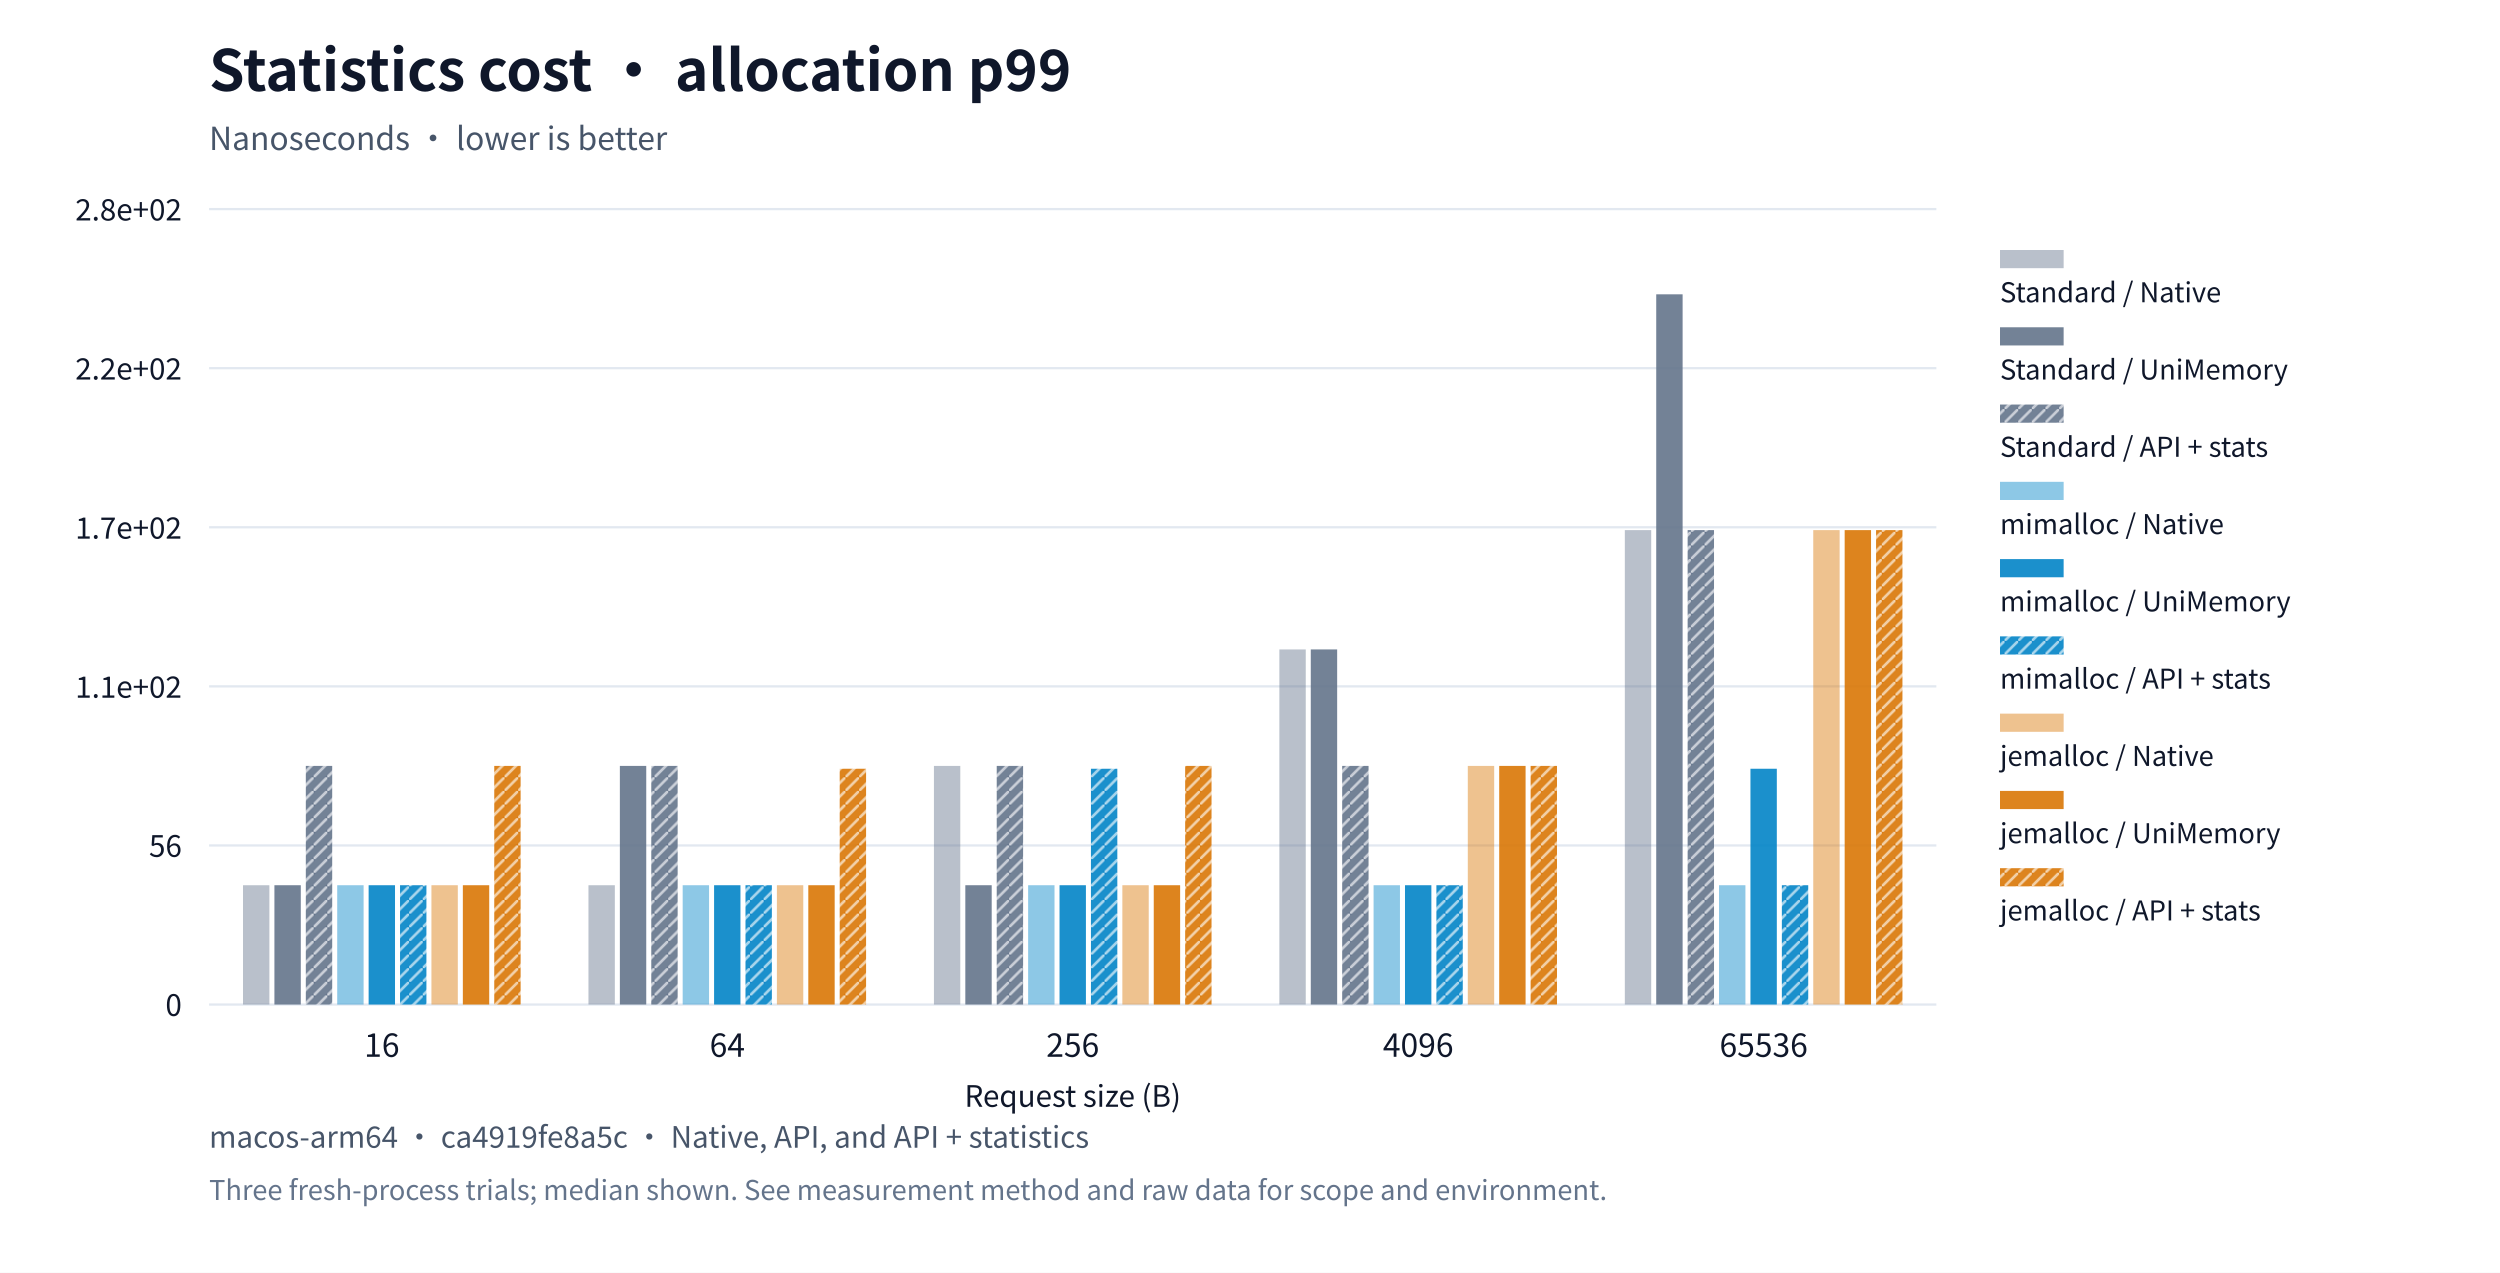
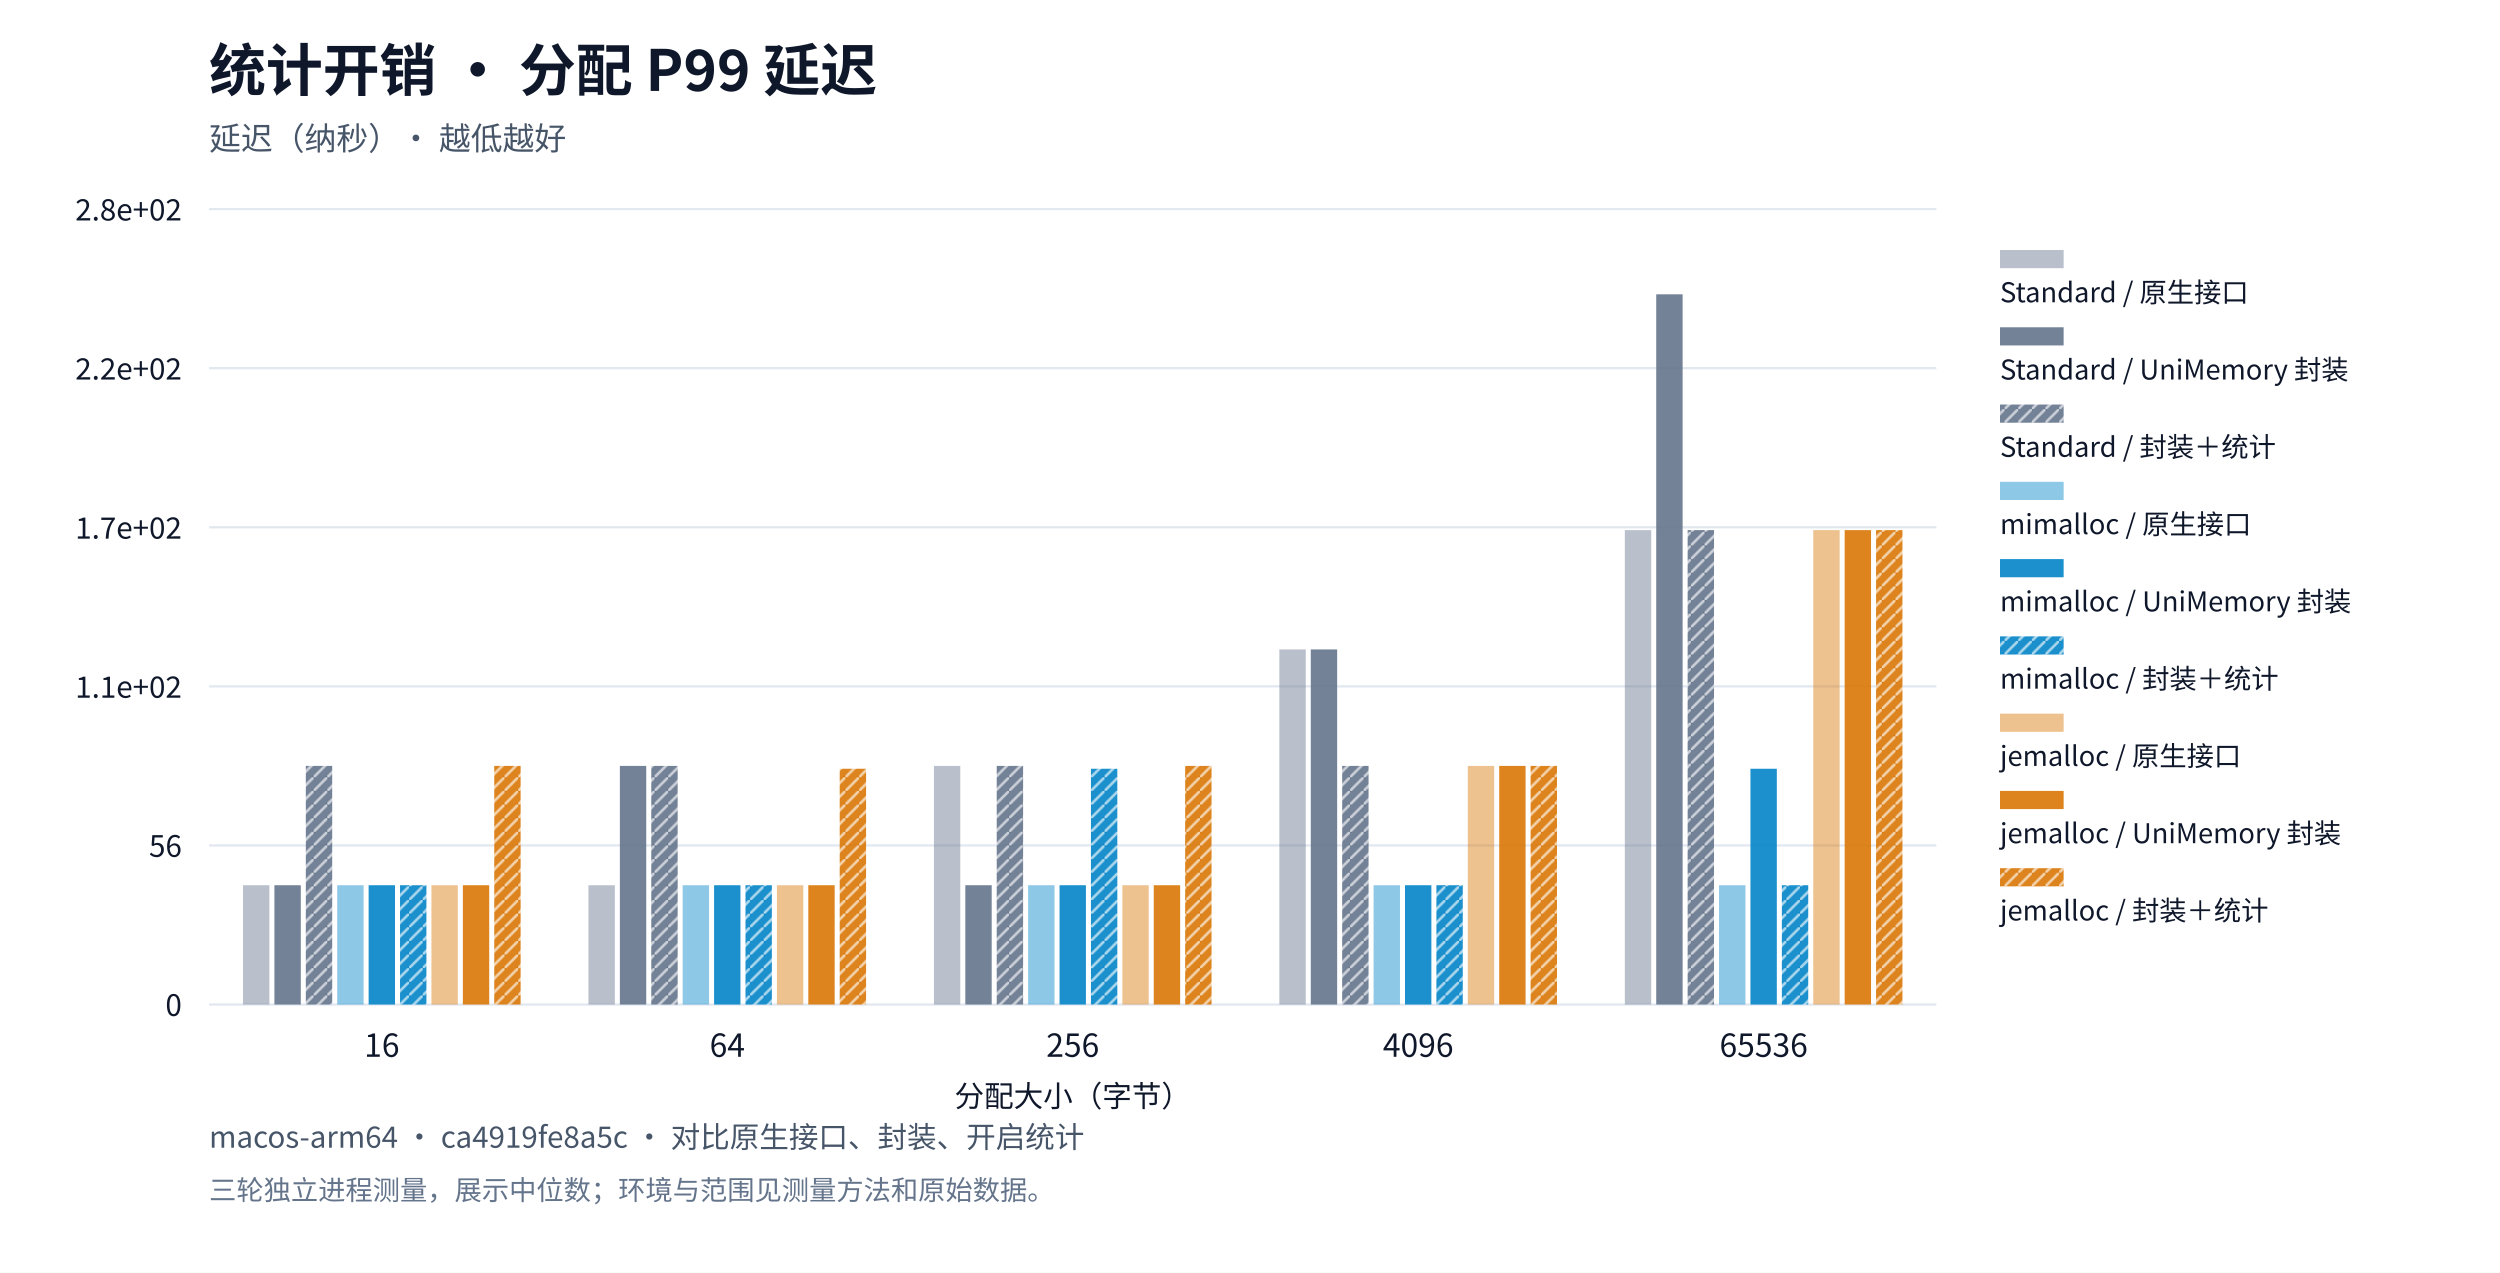
- <svg xmlns="http://www.w3.org/2000/svg" xml:lang="en" viewBox="0 0 1100 560" role="img">
+ <svg xmlns="http://www.w3.org/2000/svg" xml:lang="zh-CN" viewBox="0 0 1100 560" role="img">
  <rect width="1100" height="560" fill="#ffffff" />
  <g font-family="system-ui,Segoe UI,Microsoft YaHei,PingFang SC,Noto Sans CJK SC,sans-serif" fill="#0f172a">
-     <text x="92" y="40" font-size="25" font-weight="650">Statistics cost · allocation p99</text>
-     <text x="92" y="66" font-size="14" fill="#475569">Nanoseconds · lower is better</text>
+     <text x="92" y="40" font-size="25" font-weight="650">统计开销 · 分配 P99 延迟</text>
+     <text x="92" y="66" font-size="14" fill="#475569">延迟（纳秒）· 越低越好</text>
    <defs>
      <pattern id="standard-basic" width="6" height="6" patternUnits="userSpaceOnUse">
        <rect width="6" height="6" fill="#64748b" />
        <path d="M0,6L6,0" stroke="#ffffff" stroke-opacity="0.6" stroke-width="1.2" />
      </pattern>
      <pattern id="mimalloc-basic" width="6" height="6" patternUnits="userSpaceOnUse">
        <rect width="6" height="6" fill="#0284c7" />
        <path d="M0,6L6,0" stroke="#ffffff" stroke-opacity="0.6" stroke-width="1.2" />
      </pattern>
      <pattern id="jemalloc-basic" width="6" height="6" patternUnits="userSpaceOnUse">
        <rect width="6" height="6" fill="#d97706" />
        <path d="M0,6L6,0" stroke="#ffffff" stroke-opacity="0.6" stroke-width="1.2" />
      </pattern>
    </defs>
    <path d="M92,442.0h760" stroke="#e2e8f0" />
    <text x="80" y="447.0" text-anchor="end" font-size="13">0</text>
    <path d="M92,372.0h760" stroke="#e2e8f0" />
    <text x="80" y="377.0" text-anchor="end" font-size="13">56</text>
    <path d="M92,302.0h760" stroke="#e2e8f0" />
    <text x="80" y="307.0" text-anchor="end" font-size="13">1.1e+02</text>
    <path d="M92,232.0h760" stroke="#e2e8f0" />
    <text x="80" y="237.0" text-anchor="end" font-size="13">1.7e+02</text>
    <path d="M92,162.0h760" stroke="#e2e8f0" />
    <text x="80" y="167.0" text-anchor="end" font-size="13">2.2e+02</text>
    <path d="M92,92.0h760" stroke="#e2e8f0" />
    <text x="80" y="97.0" text-anchor="end" font-size="13">2.8e+02</text>
    <text x="168.0" y="465" text-anchor="middle" font-size="14">16</text>
    <text x="320.0" y="465" text-anchor="middle" font-size="14">64</text>
    <text x="472.0" y="465" text-anchor="middle" font-size="14">256</text>
    <text x="624.0" y="465" text-anchor="middle" font-size="14">4096</text>
    <text x="776.0" y="465" text-anchor="middle" font-size="14">65536</text>
    <rect data-path="native" x="106.924" y="389.5" width="11.607" height="52.5" fill="#64748b" opacity="0.45" />
    <rect data-path="native" x="258.924" y="389.5" width="11.607" height="52.5" fill="#64748b" opacity="0.45" />
    <rect data-path="native" x="410.924" y="337.0" width="11.607" height="105.0" fill="#64748b" opacity="0.45" />
    <rect data-path="native" x="562.924" y="285.75" width="11.607" height="156.25" fill="#64748b" opacity="0.45" />
    <rect data-path="native" x="714.924" y="233.25" width="11.607" height="208.75" fill="#64748b" opacity="0.45" />
    <rect data-path="native" x="880" y="110" width="28" height="8" fill="#64748b" opacity="0.45" />
-     <text x="880" y="133" font-size="12">Standard / Native</text>
+     <text x="880" y="133" font-size="12">Standard / 原生接口</text>
    <rect data-path="disabled" x="120.742" y="389.5" width="11.607" height="52.5" fill="#64748b" opacity="0.9" />
    <rect data-path="disabled" x="272.742" y="337.0" width="11.607" height="105.0" fill="#64748b" opacity="0.9" />
    <rect data-path="disabled" x="424.742" y="389.5" width="11.607" height="52.5" fill="#64748b" opacity="0.9" />
    <rect data-path="disabled" x="576.742" y="285.75" width="11.607" height="156.25" fill="#64748b" opacity="0.9" />
    <rect data-path="disabled" x="728.742" y="129.5" width="11.607" height="312.5" fill="#64748b" opacity="0.9" />
    <rect data-path="disabled" x="880" y="144" width="28" height="8" fill="#64748b" opacity="0.9" />
-     <text x="880" y="167" font-size="12">Standard / UniMemory</text>
+     <text x="880" y="167" font-size="12">Standard / UniMemory 封装</text>
    <rect data-path="basic" x="134.56" y="337.0" width="11.607" height="105.0" fill="url(#standard-basic)" opacity="0.9" />
    <rect data-path="basic" x="286.56" y="337.0" width="11.607" height="105.0" fill="url(#standard-basic)" opacity="0.9" />
    <rect data-path="basic" x="438.56" y="337.0" width="11.607" height="105.0" fill="url(#standard-basic)" opacity="0.9" />
    <rect data-path="basic" x="590.56" y="337.0" width="11.607" height="105.0" fill="url(#standard-basic)" opacity="0.9" />
    <rect data-path="basic" x="742.56" y="233.25" width="11.607" height="208.75" fill="url(#standard-basic)" opacity="0.9" />
    <rect data-path="basic" x="880" y="178" width="28" height="8" fill="url(#standard-basic)" opacity="0.9" />
-     <text x="880" y="201" font-size="12">Standard / API + stats</text>
+     <text x="880" y="201" font-size="12">Standard / 封装＋统计</text>
    <rect data-path="native" x="148.378" y="389.5" width="11.607" height="52.5" fill="#0284c7" opacity="0.45" />
    <rect data-path="native" x="300.378" y="389.5" width="11.607" height="52.5" fill="#0284c7" opacity="0.45" />
    <rect data-path="native" x="452.378" y="389.5" width="11.607" height="52.5" fill="#0284c7" opacity="0.45" />
    <rect data-path="native" x="604.378" y="389.5" width="11.607" height="52.5" fill="#0284c7" opacity="0.45" />
    <rect data-path="native" x="756.378" y="389.5" width="11.607" height="52.5" fill="#0284c7" opacity="0.45" />
    <rect data-path="native" x="880" y="212" width="28" height="8" fill="#0284c7" opacity="0.45" />
-     <text x="880" y="235" font-size="12">mimalloc / Native</text>
+     <text x="880" y="235" font-size="12">mimalloc / 原生接口</text>
    <rect data-path="disabled" x="162.196" y="389.5" width="11.607" height="52.5" fill="#0284c7" opacity="0.9" />
    <rect data-path="disabled" x="314.196" y="389.5" width="11.607" height="52.5" fill="#0284c7" opacity="0.9" />
    <rect data-path="disabled" x="466.196" y="389.5" width="11.607" height="52.5" fill="#0284c7" opacity="0.9" />
    <rect data-path="disabled" x="618.196" y="389.5" width="11.607" height="52.5" fill="#0284c7" opacity="0.9" />
    <rect data-path="disabled" x="770.196" y="338.25" width="11.607" height="103.75" fill="#0284c7" opacity="0.9" />
    <rect data-path="disabled" x="880" y="246" width="28" height="8" fill="#0284c7" opacity="0.9" />
-     <text x="880" y="269" font-size="12">mimalloc / UniMemory</text>
+     <text x="880" y="269" font-size="12">mimalloc / UniMemory 封装</text>
    <rect data-path="basic" x="176.015" y="389.5" width="11.607" height="52.5" fill="url(#mimalloc-basic)" opacity="0.9" />
    <rect data-path="basic" x="328.015" y="389.5" width="11.607" height="52.5" fill="url(#mimalloc-basic)" opacity="0.9" />
    <rect data-path="basic" x="480.015" y="338.25" width="11.607" height="103.75" fill="url(#mimalloc-basic)" opacity="0.9" />
    <rect data-path="basic" x="632.015" y="389.5" width="11.607" height="52.5" fill="url(#mimalloc-basic)" opacity="0.9" />
    <rect data-path="basic" x="784.015" y="389.5" width="11.607" height="52.5" fill="url(#mimalloc-basic)" opacity="0.9" />
    <rect data-path="basic" x="880" y="280" width="28" height="8" fill="url(#mimalloc-basic)" opacity="0.9" />
-     <text x="880" y="303" font-size="12">mimalloc / API + stats</text>
+     <text x="880" y="303" font-size="12">mimalloc / 封装＋统计</text>
    <rect data-path="native" x="189.833" y="389.5" width="11.607" height="52.5" fill="#d97706" opacity="0.45" />
    <rect data-path="native" x="341.833" y="389.5" width="11.607" height="52.5" fill="#d97706" opacity="0.45" />
    <rect data-path="native" x="493.833" y="389.5" width="11.607" height="52.5" fill="#d97706" opacity="0.45" />
    <rect data-path="native" x="645.833" y="337.0" width="11.607" height="105.0" fill="#d97706" opacity="0.45" />
    <rect data-path="native" x="797.833" y="233.25" width="11.607" height="208.75" fill="#d97706" opacity="0.45" />
    <rect data-path="native" x="880" y="314" width="28" height="8" fill="#d97706" opacity="0.45" />
-     <text x="880" y="337" font-size="12">jemalloc / Native</text>
+     <text x="880" y="337" font-size="12">jemalloc / 原生接口</text>
    <rect data-path="disabled" x="203.651" y="389.5" width="11.607" height="52.5" fill="#d97706" opacity="0.9" />
    <rect data-path="disabled" x="355.651" y="389.5" width="11.607" height="52.5" fill="#d97706" opacity="0.9" />
    <rect data-path="disabled" x="507.651" y="389.5" width="11.607" height="52.5" fill="#d97706" opacity="0.9" />
    <rect data-path="disabled" x="659.651" y="337.0" width="11.607" height="105.0" fill="#d97706" opacity="0.9" />
    <rect data-path="disabled" x="811.651" y="233.25" width="11.607" height="208.75" fill="#d97706" opacity="0.9" />
    <rect data-path="disabled" x="880" y="348" width="28" height="8" fill="#d97706" opacity="0.9" />
-     <text x="880" y="371" font-size="12">jemalloc / UniMemory</text>
+     <text x="880" y="371" font-size="12">jemalloc / UniMemory 封装</text>
    <rect data-path="basic" x="217.469" y="337.0" width="11.607" height="105.0" fill="url(#jemalloc-basic)" opacity="0.9" />
    <rect data-path="basic" x="369.469" y="338.25" width="11.607" height="103.75" fill="url(#jemalloc-basic)" opacity="0.9" />
    <rect data-path="basic" x="521.469" y="337.0" width="11.607" height="105.0" fill="url(#jemalloc-basic)" opacity="0.9" />
    <rect data-path="basic" x="673.469" y="337.0" width="11.607" height="105.0" fill="url(#jemalloc-basic)" opacity="0.9" />
    <rect data-path="basic" x="825.469" y="233.25" width="11.607" height="208.75" fill="url(#jemalloc-basic)" opacity="0.9" />
    <rect data-path="basic" x="880" y="382" width="28" height="8" fill="url(#jemalloc-basic)" opacity="0.9" />
-     <text x="880" y="405" font-size="12">jemalloc / API + stats</text>
-     <text x="472" y="487" text-anchor="middle" font-size="13">Request size (B)</text>
-     <text x="92" y="505" font-size="13" fill="#475569">macos-arm64 · ca4919fe8a5c · Native, API, and API + statistics</text>
-     <text x="92" y="528" font-size="12" fill="#64748b">Three fresh-process trials; median shown. See measurement method and raw data for scope and environment.</text>
+     <text x="880" y="405" font-size="12">jemalloc / 封装＋统计</text>
+     <text x="472" y="487" text-anchor="middle" font-size="13">分配大小（字节）</text>
+     <text x="92" y="505" font-size="13" fill="#475569">macos-arm64 · ca4919fe8a5c · 对比原生接口、封装、开启统计</text>
+     <text x="92" y="528" font-size="12" fill="#64748b">三轮独立进程测量，展示中位数；环境与范围见测量方法和原始数据。</text>
  </g>
</svg>
